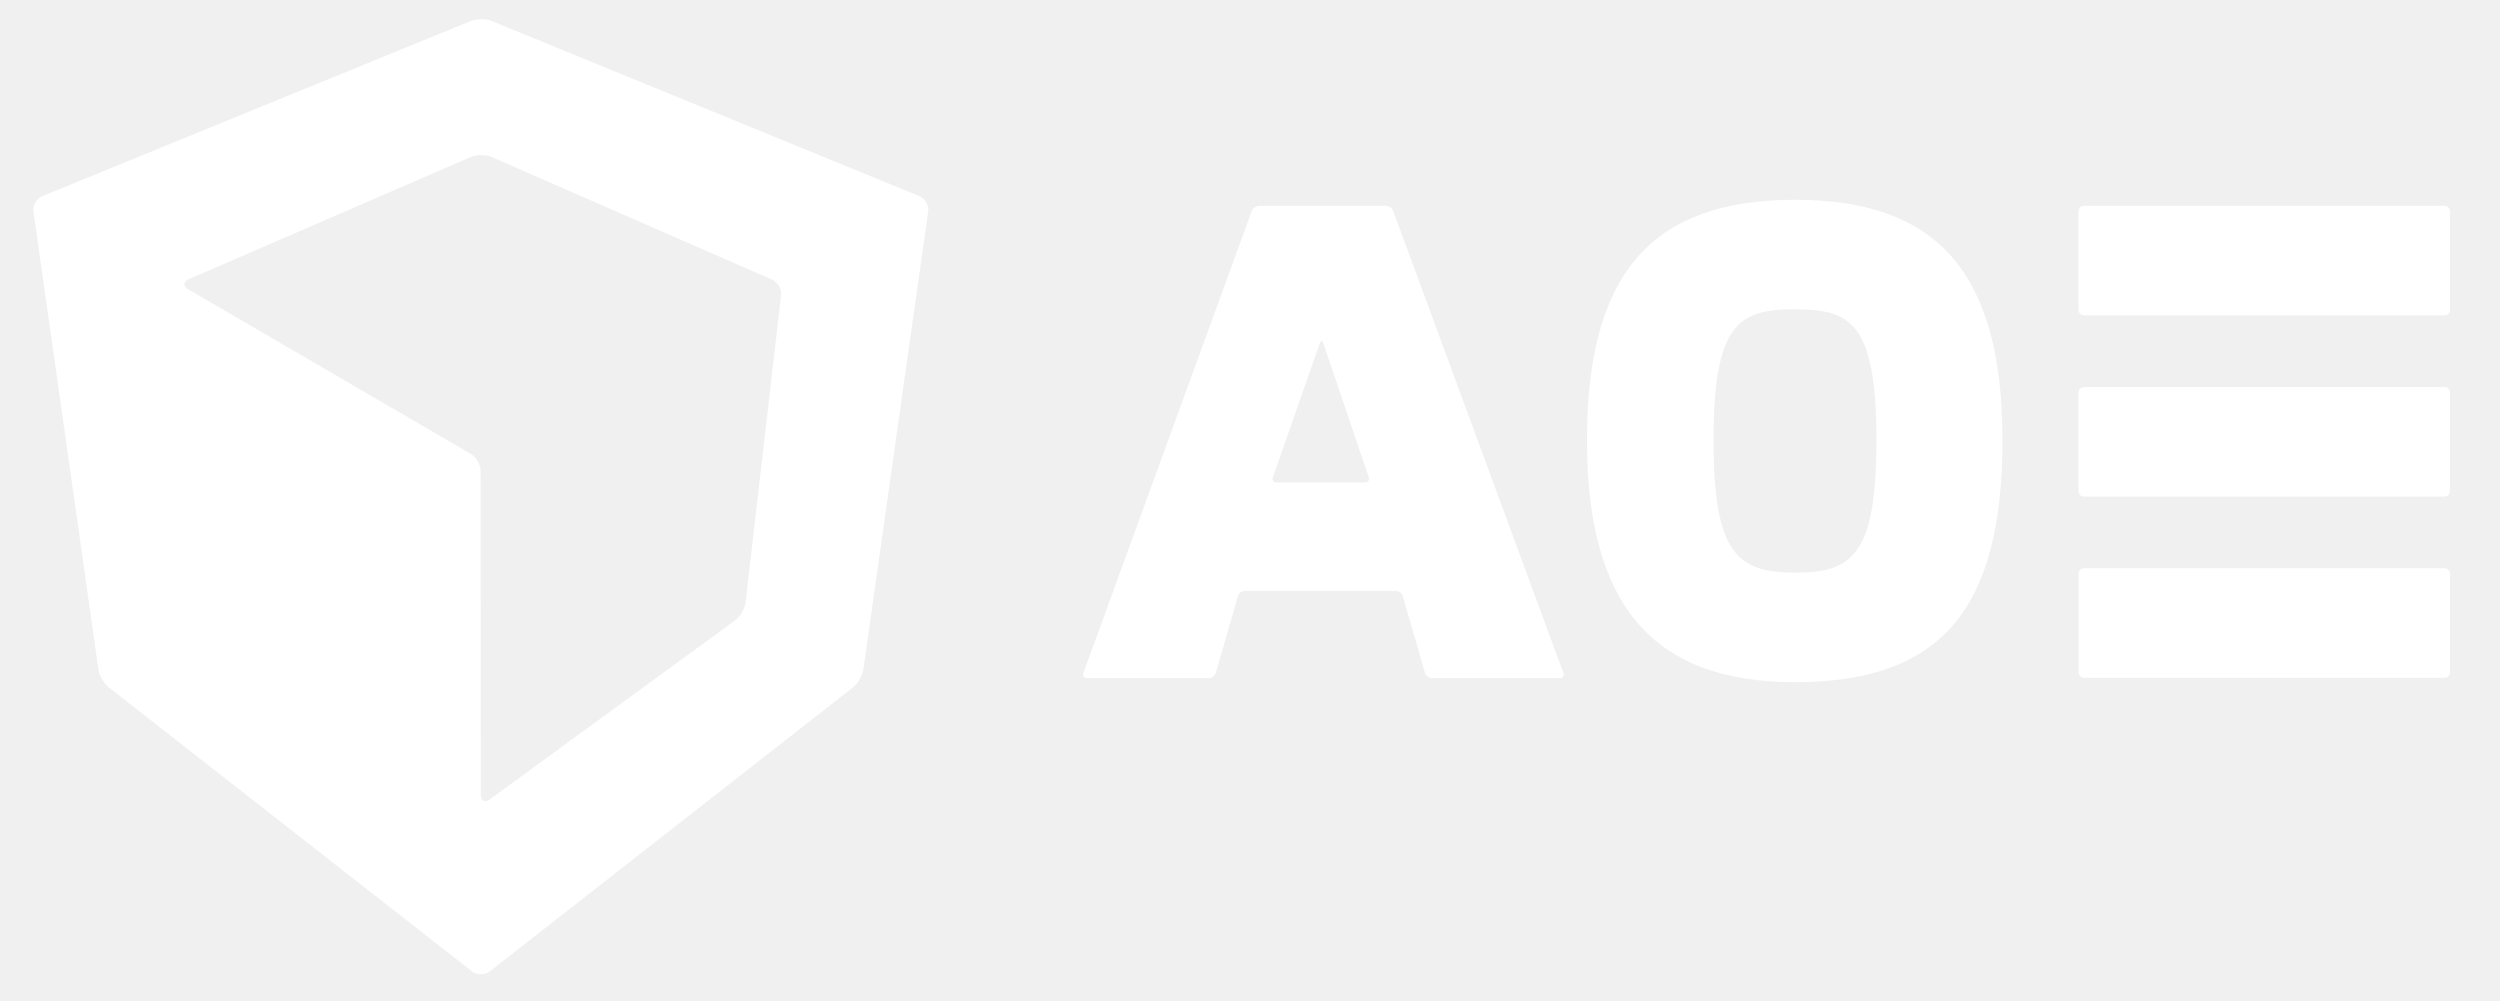
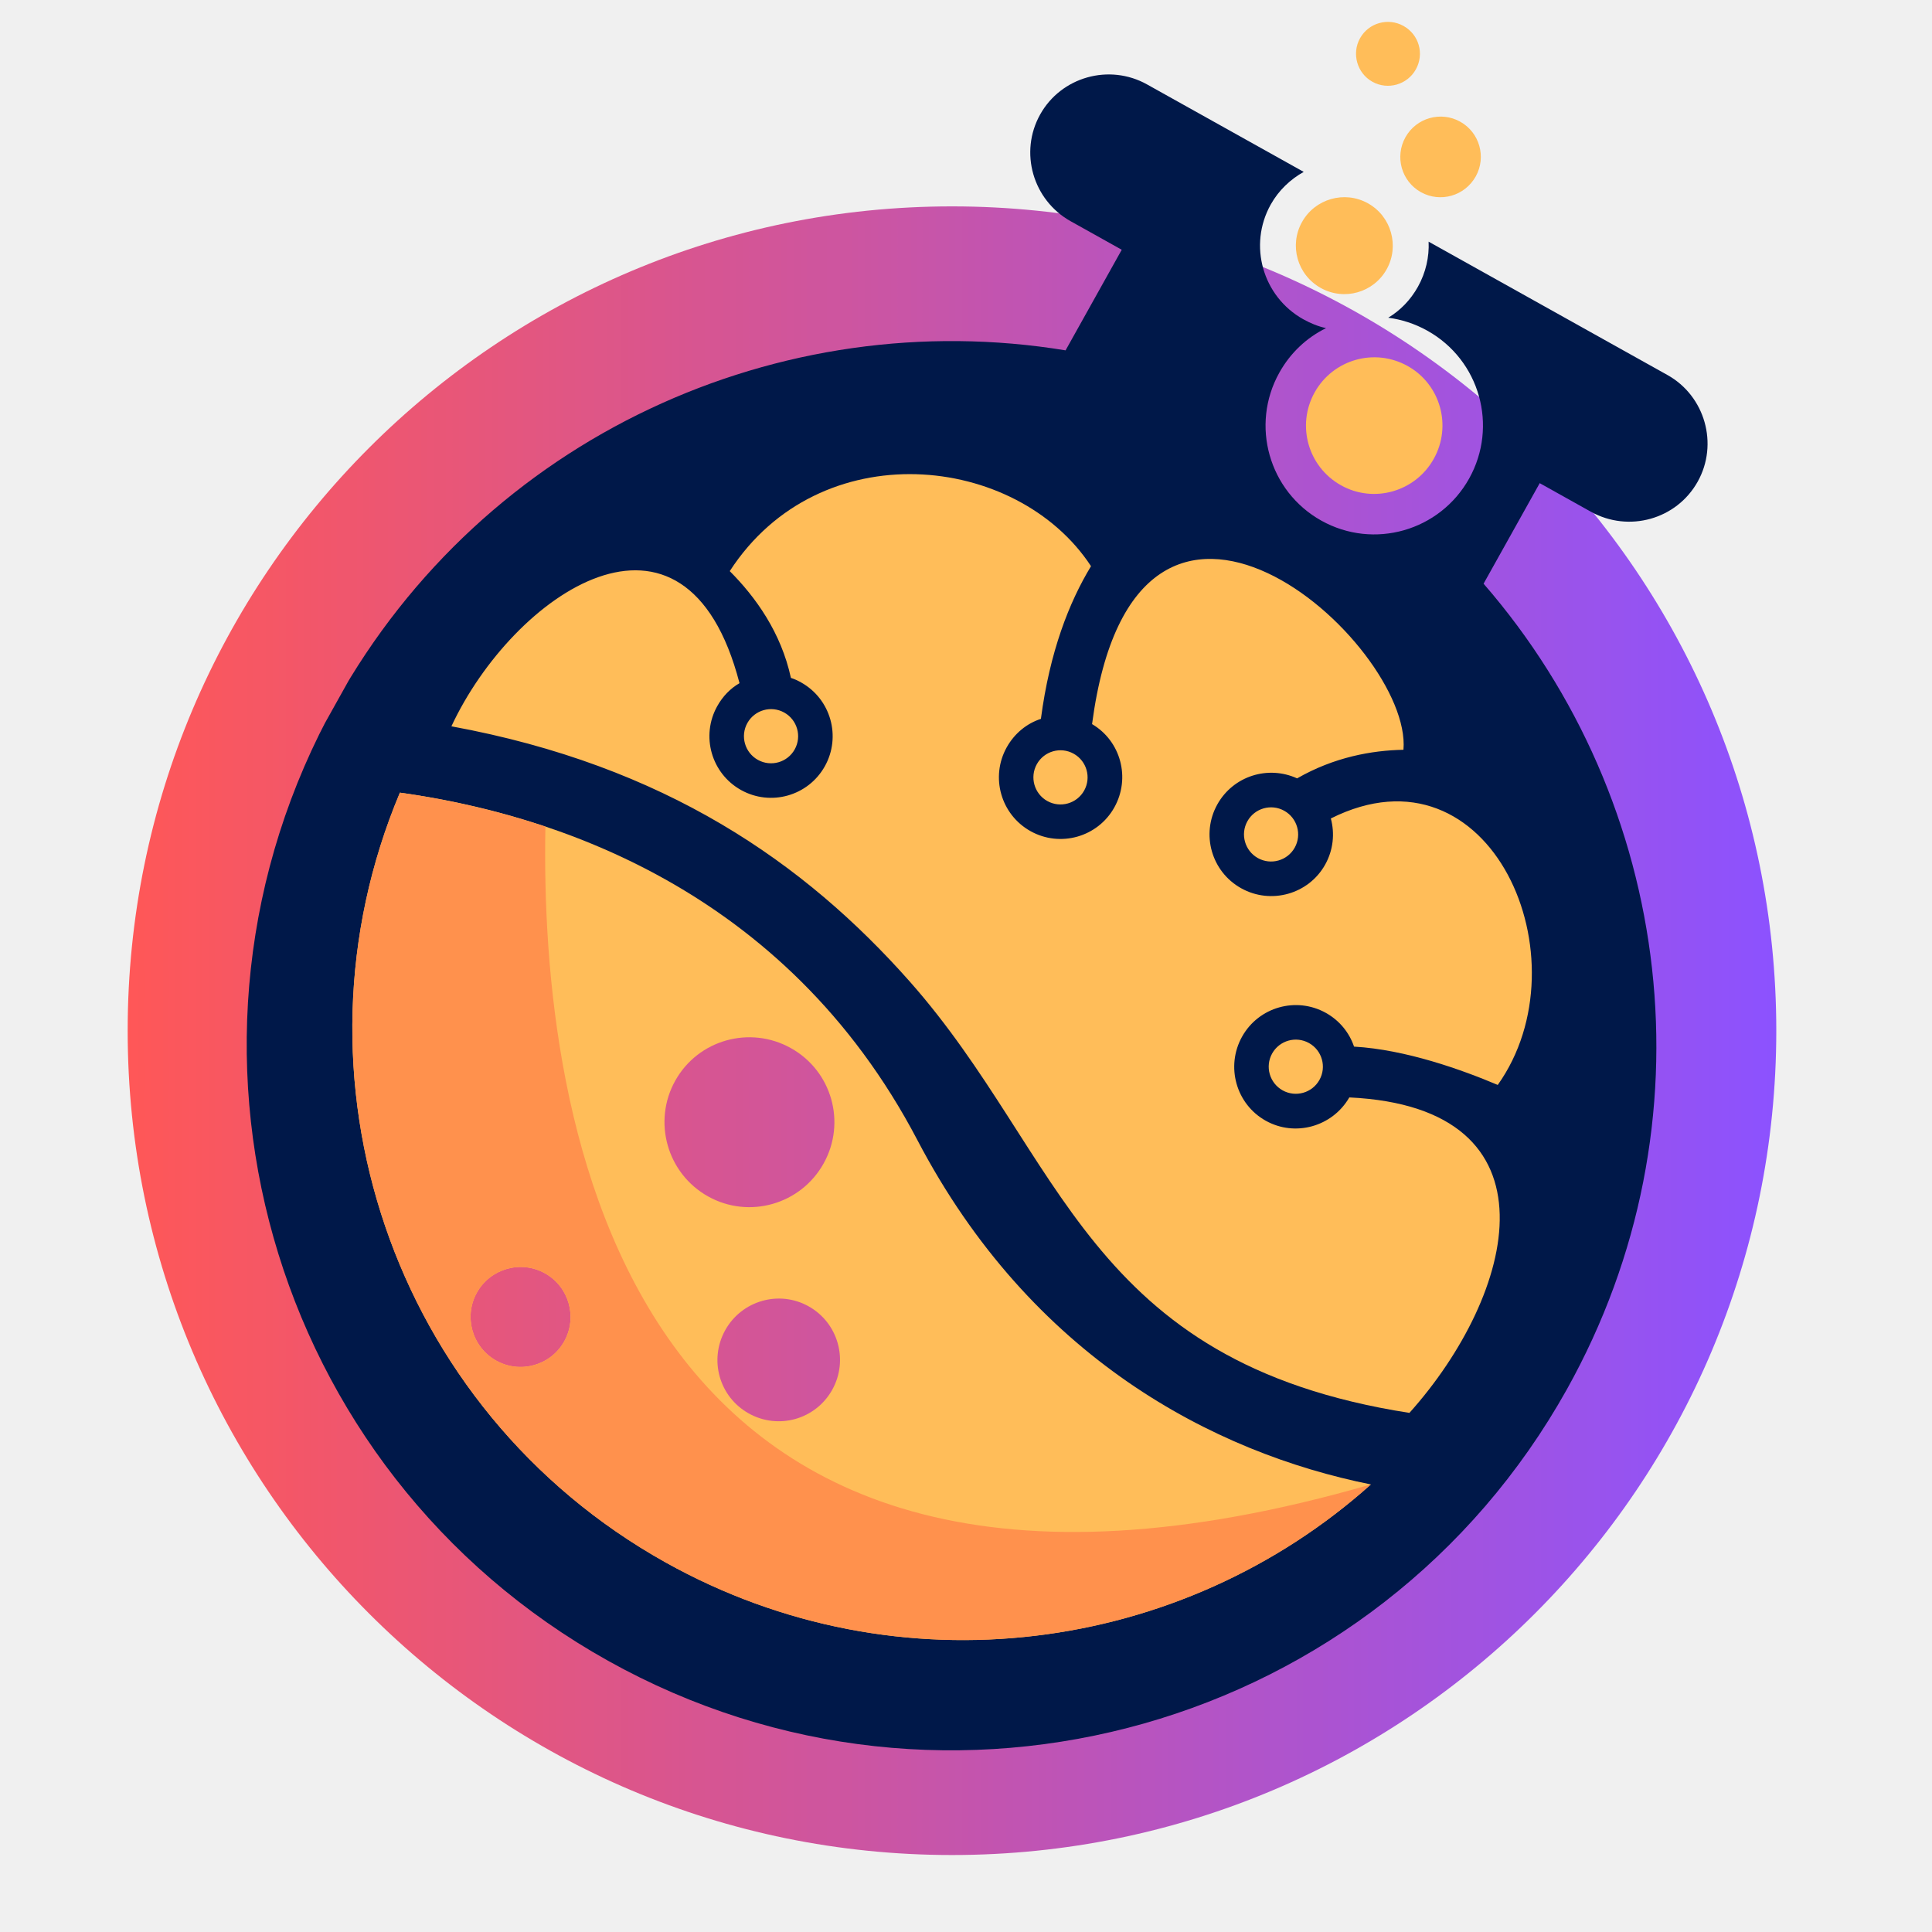
- <svg xmlns="http://www.w3.org/2000/svg" width="100%" height="100%" viewBox="0 0 150 60" version="1.1" xml:space="preserve" style="fill-rule:evenodd;clip-rule:evenodd;stroke-linejoin:round;stroke-miterlimit:1.414;">
-   <rect id="ArtBoard1" x="0" y="0" width="150" height="60" style="fill:none;" />
-   <g>
-     <path d="M82.126,28.638c0.058,0.171 -0.042,0.309 -0.22,0.309l-5.318,0c-0.179,0 -0.276,-0.138 -0.217,-0.306l2.817,-8.047c0.059,-0.168 0.155,-0.168 0.212,0l2.726,8.044Zm-6.583,-16.289c-0.179,0 -0.375,0.139 -0.436,0.305l-10.103,27.727c-0.061,0.168 0.035,0.307 0.214,0.307l7.316,0c0.179,0 0.366,-0.141 0.415,-0.312l1.329,-4.609c0.05,-0.173 0.236,-0.311 0.415,-0.311l9.059,0c0.179,0 0.366,0.138 0.415,0.311l1.33,4.609c0.05,0.171 0.236,0.312 0.415,0.312l7.681,0c0.179,0 0.274,-0.139 0.213,-0.304l-10.216,-27.73c-0.062,-0.166 -0.259,-0.305 -0.437,-0.305l-7.61,0Z" style="fill:#fff;fill-rule:nonzero;" />
-     <path d="M107.736,34.36c-3.471,0 -4.925,-1.103 -4.925,-7.937c0,-7.088 1.565,-7.865 4.888,-7.865c3.322,0 4.887,0.777 4.887,7.865c0,6.834 -1.429,7.937 -4.85,7.937Zm-0.037,-22.373c-8.632,0 -12.481,4.453 -12.481,14.436c0,9.897 3.965,14.508 12.481,14.508c8.725,0 12.448,-4.338 12.448,-14.508c0,-9.983 -3.84,-14.436 -12.448,-14.436Z" style="fill:#fff;fill-rule:nonzero;" />
-     <path d="M124.72,40.35c0,0.175 0.142,0.318 0.317,0.318l21.646,0c0.174,0 0.317,-0.143 0.317,-0.318l0,-5.934c0,-0.175 -0.143,-0.319 -0.317,-0.319l-21.646,0c-0.175,0 -0.317,0.144 -0.317,0.319l0,5.934Z" style="fill:#fff;fill-rule:nonzero;" />
-     <path d="M125.032,12.349c-0.175,0 -0.318,0.144 -0.318,0.319l0,5.934c0,0.175 0.143,0.317 0.318,0.317l21.645,0c0.175,0 0.318,-0.142 0.318,-0.317l0,-5.934c0,-0.175 -0.143,-0.319 -0.318,-0.319l-21.645,0Z" style="fill:#fff;fill-rule:nonzero;" />
-     <path d="M124.714,29.476c0,0.175 0.143,0.319 0.318,0.319l21.645,0c0.175,0 0.318,-0.144 0.318,-0.319l0,-5.934c0,-0.175 -0.143,-0.319 -0.318,-0.319l-21.645,0c-0.175,0 -0.318,0.144 -0.318,0.319l0,5.934Z" style="fill:#fff;fill-rule:nonzero;" />
-     <path d="M29.494,9.418c-0.34,-0.148 -0.896,-0.148 -1.237,-0.002l-16.929,7.333c-0.341,0.146 -0.357,0.421 -0.036,0.609l16.962,9.88c0.321,0.188 0.583,0.643 0.584,1.016l0.01,19.427c0,0.372 0.246,0.496 0.545,0.277l14.717,-10.737c0.3,-0.217 0.58,-0.699 0.623,-1.067l2.132,-18.436c0.043,-0.367 -0.201,-0.791 -0.541,-0.94l-16.83,-7.36Zm25.668,2.35c0.343,0.141 0.581,0.557 0.529,0.922l-3.888,27.472c-0.052,0.368 -0.334,0.855 -0.626,1.084l-21.793,17.038c-0.292,0.229 -0.77,0.229 -1.063,0l-21.79,-17.038c-0.293,-0.229 -0.575,-0.716 -0.627,-1.084l-3.897,-27.472c-0.052,-0.365 0.187,-0.781 0.53,-0.922l25.714,-10.509c0.343,-0.141 0.905,-0.141 1.248,0l25.663,10.509Z" style="fill:#fff;" />
+ <svg xmlns="http://www.w3.org/2000/svg" width="500" zoomAndPan="disable" viewBox="0 0 375 375" height="500" preserveAspectRatio="xMidYMid meet" version="1.0">
+   <defs>
+     <clipPath id="TLLogo">
+       <path d="M 24.781 40.059 L 344.777 40.059 L 344.777 360.059 L 24.781 360.059 Z M 24.781 40.059 " clip-rule="nonzero" />
+     </clipPath>
+     <clipPath id="cf221dd134">
+       <path d="M 184.781 40.059 C 96.414 40.059 24.781 111.695 24.781 200.059 C 24.781 288.422 96.414 360.059 184.781 360.059 C 273.145 360.059 344.777 288.422 344.777 200.059 C 344.777 111.695 273.145 40.059 184.781 40.059 " clip-rule="nonzero" />
+     </clipPath>
+     <linearGradient x1="0" gradientTransform="matrix(3.333298, 0, 0, 3.333298, 24.78183, 40.06043)" y1="0" x2="96" gradientUnits="userSpaceOnUse" y2="0" id="66a8ba82d0">
+       <stop stop-opacity="1" stop-color="rgb(99.998%, 34.099%, 34.099%)" offset="0" />
+       <stop stop-opacity="1" stop-color="rgb(99.823%, 34.091%, 34.357%)" offset="0.004" />
+       <stop stop-opacity="1" stop-color="rgb(99.648%, 34.085%, 34.615%)" offset="0.008" />
+       <stop stop-opacity="1" stop-color="rgb(99.471%, 34.077%, 34.871%)" offset="0.012" />
+       <stop stop-opacity="1" stop-color="rgb(99.295%, 34.07%, 35.129%)" offset="0.016" />
+       <stop stop-opacity="1" stop-color="rgb(99.118%, 34.062%, 35.387%)" offset="0.02" />
+       <stop stop-opacity="1" stop-color="rgb(98.943%, 34.055%, 35.645%)" offset="0.023" />
+       <stop stop-opacity="1" stop-color="rgb(98.766%, 34.047%, 35.901%)" offset="0.027" />
+       <stop stop-opacity="1" stop-color="rgb(98.59%, 34.039%, 36.159%)" offset="0.031" />
+       <stop stop-opacity="1" stop-color="rgb(98.413%, 34.032%, 36.415%)" offset="0.035" />
+       <stop stop-opacity="1" stop-color="rgb(98.238%, 34.026%, 36.673%)" offset="0.039" />
+       <stop stop-opacity="1" stop-color="rgb(98.061%, 34.018%, 36.931%)" offset="0.043" />
+       <stop stop-opacity="1" stop-color="rgb(97.885%, 34.01%, 37.189%)" offset="0.047" />
+       <stop stop-opacity="1" stop-color="rgb(97.708%, 34.003%, 37.445%)" offset="0.051" />
+       <stop stop-opacity="1" stop-color="rgb(97.533%, 33.995%, 37.703%)" offset="0.055" />
+       <stop stop-opacity="1" stop-color="rgb(97.356%, 33.987%, 37.961%)" offset="0.059" />
+       <stop stop-opacity="1" stop-color="rgb(97.18%, 33.98%, 38.219%)" offset="0.062" />
+       <stop stop-opacity="1" stop-color="rgb(97.003%, 33.972%, 38.475%)" offset="0.066" />
+       <stop stop-opacity="1" stop-color="rgb(96.828%, 33.966%, 38.733%)" offset="0.07" />
+       <stop stop-opacity="1" stop-color="rgb(96.651%, 33.958%, 38.989%)" offset="0.074" />
+       <stop stop-opacity="1" stop-color="rgb(96.475%, 33.951%, 39.247%)" offset="0.078" />
+       <stop stop-opacity="1" stop-color="rgb(96.298%, 33.943%, 39.505%)" offset="0.082" />
+       <stop stop-opacity="1" stop-color="rgb(96.123%, 33.936%, 39.763%)" offset="0.086" />
+       <stop stop-opacity="1" stop-color="rgb(95.947%, 33.928%, 40.019%)" offset="0.09" />
+       <stop stop-opacity="1" stop-color="rgb(95.772%, 33.922%, 40.277%)" offset="0.094" />
+       <stop stop-opacity="1" stop-color="rgb(95.595%, 33.914%, 40.535%)" offset="0.098" />
+       <stop stop-opacity="1" stop-color="rgb(95.419%, 33.907%, 40.793%)" offset="0.102" />
+       <stop stop-opacity="1" stop-color="rgb(95.242%, 33.899%, 41.049%)" offset="0.105" />
+       <stop stop-opacity="1" stop-color="rgb(95.067%, 33.891%, 41.307%)" offset="0.109" />
+       <stop stop-opacity="1" stop-color="rgb(94.89%, 33.884%, 41.563%)" offset="0.113" />
+       <stop stop-opacity="1" stop-color="rgb(94.714%, 33.876%, 41.821%)" offset="0.117" />
+       <stop stop-opacity="1" stop-color="rgb(94.537%, 33.868%, 42.079%)" offset="0.121" />
+       <stop stop-opacity="1" stop-color="rgb(94.362%, 33.862%, 42.337%)" offset="0.125" />
+       <stop stop-opacity="1" stop-color="rgb(94.185%, 33.855%, 42.593%)" offset="0.129" />
+       <stop stop-opacity="1" stop-color="rgb(94.009%, 33.847%, 42.851%)" offset="0.133" />
+       <stop stop-opacity="1" stop-color="rgb(93.832%, 33.839%, 43.109%)" offset="0.137" />
+       <stop stop-opacity="1" stop-color="rgb(93.657%, 33.832%, 43.367%)" offset="0.141" />
+       <stop stop-opacity="1" stop-color="rgb(93.48%, 33.824%, 43.623%)" offset="0.145" />
+       <stop stop-opacity="1" stop-color="rgb(93.304%, 33.817%, 43.881%)" offset="0.148" />
+       <stop stop-opacity="1" stop-color="rgb(93.127%, 33.809%, 44.138%)" offset="0.152" />
+       <stop stop-opacity="1" stop-color="rgb(92.952%, 33.803%, 44.395%)" offset="0.156" />
+       <stop stop-opacity="1" stop-color="rgb(92.775%, 33.795%, 44.653%)" offset="0.16" />
+       <stop stop-opacity="1" stop-color="rgb(92.599%, 33.788%, 44.911%)" offset="0.164" />
+       <stop stop-opacity="1" stop-color="rgb(92.422%, 33.78%, 45.168%)" offset="0.168" />
+       <stop stop-opacity="1" stop-color="rgb(92.247%, 33.772%, 45.425%)" offset="0.172" />
+       <stop stop-opacity="1" stop-color="rgb(92.072%, 33.765%, 45.683%)" offset="0.176" />
+       <stop stop-opacity="1" stop-color="rgb(91.896%, 33.759%, 45.941%)" offset="0.18" />
+       <stop stop-opacity="1" stop-color="rgb(91.719%, 33.751%, 46.198%)" offset="0.184" />
+       <stop stop-opacity="1" stop-color="rgb(91.544%, 33.743%, 46.455%)" offset="0.188" />
+       <stop stop-opacity="1" stop-color="rgb(91.367%, 33.736%, 46.712%)" offset="0.191" />
+       <stop stop-opacity="1" stop-color="rgb(91.191%, 33.728%, 46.97%)" offset="0.195" />
+       <stop stop-opacity="1" stop-color="rgb(91.014%, 33.72%, 47.227%)" offset="0.199" />
+       <stop stop-opacity="1" stop-color="rgb(90.839%, 33.713%, 47.485%)" offset="0.203" />
+       <stop stop-opacity="1" stop-color="rgb(90.662%, 33.705%, 47.742%)" offset="0.207" />
+       <stop stop-opacity="1" stop-color="rgb(90.486%, 33.699%, 48%)" offset="0.211" />
+       <stop stop-opacity="1" stop-color="rgb(90.309%, 33.691%, 48.257%)" offset="0.215" />
+       <stop stop-opacity="1" stop-color="rgb(90.134%, 33.684%, 48.515%)" offset="0.219" />
+       <stop stop-opacity="1" stop-color="rgb(89.957%, 33.676%, 48.772%)" offset="0.223" />
+       <stop stop-opacity="1" stop-color="rgb(89.781%, 33.669%, 49.03%)" offset="0.227" />
+       <stop stop-opacity="1" stop-color="rgb(89.604%, 33.661%, 49.287%)" offset="0.23" />
+       <stop stop-opacity="1" stop-color="rgb(89.429%, 33.653%, 49.545%)" offset="0.234" />
+       <stop stop-opacity="1" stop-color="rgb(89.252%, 33.646%, 49.802%)" offset="0.238" />
+       <stop stop-opacity="1" stop-color="rgb(89.076%, 33.64%, 50.06%)" offset="0.242" />
+       <stop stop-opacity="1" stop-color="rgb(88.899%, 33.632%, 50.316%)" offset="0.246" />
+       <stop stop-opacity="1" stop-color="rgb(88.724%, 33.624%, 50.574%)" offset="0.25" />
+       <stop stop-opacity="1" stop-color="rgb(88.547%, 33.617%, 50.832%)" offset="0.254" />
+       <stop stop-opacity="1" stop-color="rgb(88.371%, 33.609%, 51.089%)" offset="0.258" />
+       <stop stop-opacity="1" stop-color="rgb(88.194%, 33.601%, 51.346%)" offset="0.262" />
+       <stop stop-opacity="1" stop-color="rgb(88.019%, 33.595%, 51.604%)" offset="0.266" />
+       <stop stop-opacity="1" stop-color="rgb(87.843%, 33.588%, 51.862%)" offset="0.27" />
+       <stop stop-opacity="1" stop-color="rgb(87.668%, 33.58%, 52.119%)" offset="0.273" />
+       <stop stop-opacity="1" stop-color="rgb(87.491%, 33.572%, 52.376%)" offset="0.277" />
+       <stop stop-opacity="1" stop-color="rgb(87.315%, 33.565%, 52.634%)" offset="0.281" />
+       <stop stop-opacity="1" stop-color="rgb(87.138%, 33.557%, 52.89%)" offset="0.285" />
+       <stop stop-opacity="1" stop-color="rgb(86.963%, 33.55%, 53.148%)" offset="0.289" />
+       <stop stop-opacity="1" stop-color="rgb(86.786%, 33.542%, 53.406%)" offset="0.293" />
+       <stop stop-opacity="1" stop-color="rgb(86.61%, 33.536%, 53.664%)" offset="0.297" />
+       <stop stop-opacity="1" stop-color="rgb(86.433%, 33.528%, 53.92%)" offset="0.301" />
+       <stop stop-opacity="1" stop-color="rgb(86.258%, 33.521%, 54.178%)" offset="0.305" />
+       <stop stop-opacity="1" stop-color="rgb(86.081%, 33.513%, 54.436%)" offset="0.309" />
+       <stop stop-opacity="1" stop-color="rgb(85.905%, 33.505%, 54.694%)" offset="0.312" />
+       <stop stop-opacity="1" stop-color="rgb(85.728%, 33.498%, 54.95%)" offset="0.316" />
+       <stop stop-opacity="1" stop-color="rgb(85.553%, 33.49%, 55.208%)" offset="0.32" />
+       <stop stop-opacity="1" stop-color="rgb(85.376%, 33.482%, 55.464%)" offset="0.324" />
+       <stop stop-opacity="1" stop-color="rgb(85.201%, 33.476%, 55.722%)" offset="0.328" />
+       <stop stop-opacity="1" stop-color="rgb(85.023%, 33.469%, 55.98%)" offset="0.332" />
+       <stop stop-opacity="1" stop-color="rgb(84.848%, 33.461%, 56.238%)" offset="0.336" />
+       <stop stop-opacity="1" stop-color="rgb(84.671%, 33.453%, 56.494%)" offset="0.34" />
+       <stop stop-opacity="1" stop-color="rgb(84.496%, 33.446%, 56.752%)" offset="0.344" />
+       <stop stop-opacity="1" stop-color="rgb(84.319%, 33.438%, 57.01%)" offset="0.348" />
+       <stop stop-opacity="1" stop-color="rgb(84.143%, 33.432%, 57.268%)" offset="0.352" />
+       <stop stop-opacity="1" stop-color="rgb(83.968%, 33.424%, 57.524%)" offset="0.355" />
+       <stop stop-opacity="1" stop-color="rgb(83.792%, 33.417%, 57.782%)" offset="0.359" />
+       <stop stop-opacity="1" stop-color="rgb(83.615%, 33.409%, 58.038%)" offset="0.363" />
+       <stop stop-opacity="1" stop-color="rgb(83.44%, 33.401%, 58.296%)" offset="0.367" />
+       <stop stop-opacity="1" stop-color="rgb(83.263%, 33.394%, 58.554%)" offset="0.371" />
+       <stop stop-opacity="1" stop-color="rgb(83.087%, 33.386%, 58.812%)" offset="0.375" />
+       <stop stop-opacity="1" stop-color="rgb(82.91%, 33.379%, 59.068%)" offset="0.379" />
+       <stop stop-opacity="1" stop-color="rgb(82.735%, 33.372%, 59.326%)" offset="0.383" />
+       <stop stop-opacity="1" stop-color="rgb(82.558%, 33.365%, 59.584%)" offset="0.387" />
+       <stop stop-opacity="1" stop-color="rgb(82.382%, 33.357%, 59.842%)" offset="0.391" />
+       <stop stop-opacity="1" stop-color="rgb(82.205%, 33.35%, 60.098%)" offset="0.395" />
+       <stop stop-opacity="1" stop-color="rgb(82.03%, 33.342%, 60.356%)" offset="0.398" />
+       <stop stop-opacity="1" stop-color="rgb(81.853%, 33.334%, 60.612%)" offset="0.402" />
+       <stop stop-opacity="1" stop-color="rgb(81.677%, 33.327%, 60.87%)" offset="0.406" />
+       <stop stop-opacity="1" stop-color="rgb(81.5%, 33.319%, 61.128%)" offset="0.41" />
+       <stop stop-opacity="1" stop-color="rgb(81.325%, 33.313%, 61.386%)" offset="0.414" />
+       <stop stop-opacity="1" stop-color="rgb(81.148%, 33.305%, 61.642%)" offset="0.418" />
+       <stop stop-opacity="1" stop-color="rgb(80.972%, 33.298%, 61.9%)" offset="0.422" />
+       <stop stop-opacity="1" stop-color="rgb(80.795%, 33.29%, 62.158%)" offset="0.426" />
+       <stop stop-opacity="1" stop-color="rgb(80.62%, 33.282%, 62.416%)" offset="0.43" />
+       <stop stop-opacity="1" stop-color="rgb(80.443%, 33.275%, 62.672%)" offset="0.434" />
+       <stop stop-opacity="1" stop-color="rgb(80.267%, 33.269%, 62.93%)" offset="0.438" />
+       <stop stop-opacity="1" stop-color="rgb(80.092%, 33.261%, 63.188%)" offset="0.441" />
+       <stop stop-opacity="1" stop-color="rgb(79.916%, 33.253%, 63.446%)" offset="0.445" />
+       <stop stop-opacity="1" stop-color="rgb(79.739%, 33.246%, 63.702%)" offset="0.449" />
+       <stop stop-opacity="1" stop-color="rgb(79.564%, 33.238%, 63.96%)" offset="0.453" />
+       <stop stop-opacity="1" stop-color="rgb(79.387%, 33.231%, 64.217%)" offset="0.457" />
+       <stop stop-opacity="1" stop-color="rgb(79.211%, 33.223%, 64.474%)" offset="0.461" />
+       <stop stop-opacity="1" stop-color="rgb(79.034%, 33.215%, 64.732%)" offset="0.465" />
+       <stop stop-opacity="1" stop-color="rgb(78.859%, 33.209%, 64.99%)" offset="0.469" />
+       <stop stop-opacity="1" stop-color="rgb(78.682%, 33.202%, 65.247%)" offset="0.473" />
+       <stop stop-opacity="1" stop-color="rgb(78.506%, 33.194%, 65.504%)" offset="0.477" />
+       <stop stop-opacity="1" stop-color="rgb(78.329%, 33.186%, 65.762%)" offset="0.48" />
+       <stop stop-opacity="1" stop-color="rgb(78.154%, 33.179%, 66.02%)" offset="0.484" />
+       <stop stop-opacity="1" stop-color="rgb(77.977%, 33.171%, 66.277%)" offset="0.488" />
+       <stop stop-opacity="1" stop-color="rgb(77.802%, 33.163%, 66.534%)" offset="0.492" />
+       <stop stop-opacity="1" stop-color="rgb(77.625%, 33.156%, 66.791%)" offset="0.496" />
+       <stop stop-opacity="1" stop-color="rgb(77.449%, 33.15%, 67.049%)" offset="0.5" />
+       <stop stop-opacity="1" stop-color="rgb(77.272%, 33.142%, 67.307%)" offset="0.504" />
+       <stop stop-opacity="1" stop-color="rgb(77.097%, 33.134%, 67.564%)" offset="0.508" />
+       <stop stop-opacity="1" stop-color="rgb(76.92%, 33.127%, 67.821%)" offset="0.512" />
+       <stop stop-opacity="1" stop-color="rgb(76.744%, 33.119%, 68.079%)" offset="0.516" />
+       <stop stop-opacity="1" stop-color="rgb(76.567%, 33.112%, 68.336%)" offset="0.52" />
+       <stop stop-opacity="1" stop-color="rgb(76.392%, 33.105%, 68.594%)" offset="0.523" />
+       <stop stop-opacity="1" stop-color="rgb(76.215%, 33.098%, 68.851%)" offset="0.527" />
+       <stop stop-opacity="1" stop-color="rgb(76.039%, 33.09%, 69.109%)" offset="0.531" />
+       <stop stop-opacity="1" stop-color="rgb(75.864%, 33.083%, 69.365%)" offset="0.535" />
+       <stop stop-opacity="1" stop-color="rgb(75.688%, 33.075%, 69.623%)" offset="0.539" />
+       <stop stop-opacity="1" stop-color="rgb(75.511%, 33.067%, 69.881%)" offset="0.543" />
+       <stop stop-opacity="1" stop-color="rgb(75.336%, 33.06%, 70.139%)" offset="0.547" />
+       <stop stop-opacity="1" stop-color="rgb(75.159%, 33.052%, 70.395%)" offset="0.551" />
+       <stop stop-opacity="1" stop-color="rgb(74.983%, 33.046%, 70.653%)" offset="0.555" />
+       <stop stop-opacity="1" stop-color="rgb(74.806%, 33.038%, 70.911%)" offset="0.559" />
+       <stop stop-opacity="1" stop-color="rgb(74.631%, 33.031%, 71.169%)" offset="0.562" />
+       <stop stop-opacity="1" stop-color="rgb(74.454%, 33.023%, 71.425%)" offset="0.566" />
+       <stop stop-opacity="1" stop-color="rgb(74.278%, 33.015%, 71.683%)" offset="0.57" />
+       <stop stop-opacity="1" stop-color="rgb(74.101%, 33.008%, 71.939%)" offset="0.574" />
+       <stop stop-opacity="1" stop-color="rgb(73.926%, 33%, 72.197%)" offset="0.578" />
+       <stop stop-opacity="1" stop-color="rgb(73.749%, 32.993%, 72.455%)" offset="0.582" />
+       <stop stop-opacity="1" stop-color="rgb(73.573%, 32.986%, 72.713%)" offset="0.586" />
+       <stop stop-opacity="1" stop-color="rgb(73.396%, 32.979%, 72.969%)" offset="0.59" />
+       <stop stop-opacity="1" stop-color="rgb(73.221%, 32.971%, 73.227%)" offset="0.594" />
+       <stop stop-opacity="1" stop-color="rgb(73.044%, 32.964%, 73.485%)" offset="0.598" />
+       <stop stop-opacity="1" stop-color="rgb(72.868%, 32.956%, 73.743%)" offset="0.602" />
+       <stop stop-opacity="1" stop-color="rgb(72.691%, 32.948%, 73.999%)" offset="0.605" />
+       <stop stop-opacity="1" stop-color="rgb(72.516%, 32.941%, 74.257%)" offset="0.609" />
+       <stop stop-opacity="1" stop-color="rgb(72.339%, 32.933%, 74.515%)" offset="0.613" />
+       <stop stop-opacity="1" stop-color="rgb(72.163%, 32.927%, 74.773%)" offset="0.617" />
+       <stop stop-opacity="1" stop-color="rgb(71.988%, 32.919%, 75.029%)" offset="0.621" />
+       <stop stop-opacity="1" stop-color="rgb(71.812%, 32.912%, 75.287%)" offset="0.625" />
+       <stop stop-opacity="1" stop-color="rgb(71.635%, 32.904%, 75.543%)" offset="0.629" />
+       <stop stop-opacity="1" stop-color="rgb(71.46%, 32.896%, 75.801%)" offset="0.633" />
+       <stop stop-opacity="1" stop-color="rgb(71.283%, 32.889%, 76.059%)" offset="0.637" />
+       <stop stop-opacity="1" stop-color="rgb(71.107%, 32.883%, 76.317%)" offset="0.641" />
+       <stop stop-opacity="1" stop-color="rgb(70.93%, 32.875%, 76.573%)" offset="0.645" />
+       <stop stop-opacity="1" stop-color="rgb(70.755%, 32.867%, 76.831%)" offset="0.648" />
+       <stop stop-opacity="1" stop-color="rgb(70.578%, 32.86%, 77.089%)" offset="0.652" />
+       <stop stop-opacity="1" stop-color="rgb(70.403%, 32.852%, 77.347%)" offset="0.656" />
+       <stop stop-opacity="1" stop-color="rgb(70.226%, 32.845%, 77.603%)" offset="0.66" />
+       <stop stop-opacity="1" stop-color="rgb(70.05%, 32.837%, 77.861%)" offset="0.664" />
+       <stop stop-opacity="1" stop-color="rgb(69.873%, 32.829%, 78.117%)" offset="0.668" />
+       <stop stop-opacity="1" stop-color="rgb(69.698%, 32.823%, 78.375%)" offset="0.672" />
+       <stop stop-opacity="1" stop-color="rgb(69.521%, 32.816%, 78.633%)" offset="0.676" />
+       <stop stop-opacity="1" stop-color="rgb(69.345%, 32.808%, 78.891%)" offset="0.68" />
+       <stop stop-opacity="1" stop-color="rgb(69.168%, 32.8%, 79.147%)" offset="0.684" />
+       <stop stop-opacity="1" stop-color="rgb(68.993%, 32.793%, 79.405%)" offset="0.688" />
+       <stop stop-opacity="1" stop-color="rgb(68.816%, 32.785%, 79.663%)" offset="0.691" />
+       <stop stop-opacity="1" stop-color="rgb(68.64%, 32.777%, 79.921%)" offset="0.695" />
+       <stop stop-opacity="1" stop-color="rgb(68.463%, 32.77%, 80.177%)" offset="0.699" />
+       <stop stop-opacity="1" stop-color="rgb(68.288%, 32.764%, 80.435%)" offset="0.703" />
+       <stop stop-opacity="1" stop-color="rgb(68.112%, 32.756%, 80.692%)" offset="0.707" />
+       <stop stop-opacity="1" stop-color="rgb(67.937%, 32.748%, 80.949%)" offset="0.711" />
+       <stop stop-opacity="1" stop-color="rgb(67.76%, 32.741%, 81.207%)" offset="0.715" />
+       <stop stop-opacity="1" stop-color="rgb(67.584%, 32.733%, 81.465%)" offset="0.719" />
+       <stop stop-opacity="1" stop-color="rgb(67.407%, 32.726%, 81.721%)" offset="0.723" />
+       <stop stop-opacity="1" stop-color="rgb(67.232%, 32.719%, 81.979%)" offset="0.727" />
+       <stop stop-opacity="1" stop-color="rgb(67.055%, 32.712%, 82.237%)" offset="0.73" />
+       <stop stop-opacity="1" stop-color="rgb(66.879%, 32.704%, 82.495%)" offset="0.734" />
+       <stop stop-opacity="1" stop-color="rgb(66.702%, 32.697%, 82.751%)" offset="0.738" />
+       <stop stop-opacity="1" stop-color="rgb(66.527%, 32.689%, 83.009%)" offset="0.742" />
+       <stop stop-opacity="1" stop-color="rgb(66.35%, 32.681%, 83.266%)" offset="0.746" />
+       <stop stop-opacity="1" stop-color="rgb(66.174%, 32.674%, 83.524%)" offset="0.75" />
+       <stop stop-opacity="1" stop-color="rgb(65.997%, 32.666%, 83.781%)" offset="0.754" />
+       <stop stop-opacity="1" stop-color="rgb(65.822%, 32.66%, 84.039%)" offset="0.758" />
+       <stop stop-opacity="1" stop-color="rgb(65.645%, 32.652%, 84.296%)" offset="0.762" />
+       <stop stop-opacity="1" stop-color="rgb(65.469%, 32.645%, 84.554%)" offset="0.766" />
+       <stop stop-opacity="1" stop-color="rgb(65.292%, 32.637%, 84.811%)" offset="0.77" />
+       <stop stop-opacity="1" stop-color="rgb(65.117%, 32.629%, 85.069%)" offset="0.773" />
+       <stop stop-opacity="1" stop-color="rgb(64.94%, 32.622%, 85.326%)" offset="0.777" />
+       <stop stop-opacity="1" stop-color="rgb(64.764%, 32.614%, 85.583%)" offset="0.781" />
+       <stop stop-opacity="1" stop-color="rgb(64.587%, 32.607%, 85.84%)" offset="0.785" />
+       <stop stop-opacity="1" stop-color="rgb(64.412%, 32.6%, 86.098%)" offset="0.789" />
+       <stop stop-opacity="1" stop-color="rgb(64.235%, 32.593%, 86.356%)" offset="0.793" />
+       <stop stop-opacity="1" stop-color="rgb(64.059%, 32.585%, 86.613%)" offset="0.797" />
+       <stop stop-opacity="1" stop-color="rgb(63.884%, 32.578%, 86.87%)" offset="0.801" />
+       <stop stop-opacity="1" stop-color="rgb(63.708%, 32.57%, 87.128%)" offset="0.805" />
+       <stop stop-opacity="1" stop-color="rgb(63.531%, 32.562%, 87.386%)" offset="0.809" />
+       <stop stop-opacity="1" stop-color="rgb(63.356%, 32.556%, 87.643%)" offset="0.812" />
+       <stop stop-opacity="1" stop-color="rgb(63.179%, 32.549%, 87.9%)" offset="0.816" />
+       <stop stop-opacity="1" stop-color="rgb(63.004%, 32.541%, 88.158%)" offset="0.82" />
+       <stop stop-opacity="1" stop-color="rgb(62.827%, 32.533%, 88.416%)" offset="0.824" />
+       <stop stop-opacity="1" stop-color="rgb(62.651%, 32.526%, 88.673%)" offset="0.828" />
+       <stop stop-opacity="1" stop-color="rgb(62.474%, 32.518%, 88.93%)" offset="0.832" />
+       <stop stop-opacity="1" stop-color="rgb(62.299%, 32.51%, 89.188%)" offset="0.836" />
+       <stop stop-opacity="1" stop-color="rgb(62.122%, 32.503%, 89.444%)" offset="0.84" />
+       <stop stop-opacity="1" stop-color="rgb(61.946%, 32.497%, 89.702%)" offset="0.844" />
+       <stop stop-opacity="1" stop-color="rgb(61.769%, 32.489%, 89.96%)" offset="0.848" />
+       <stop stop-opacity="1" stop-color="rgb(61.594%, 32.481%, 90.218%)" offset="0.852" />
+       <stop stop-opacity="1" stop-color="rgb(61.417%, 32.474%, 90.474%)" offset="0.855" />
+       <stop stop-opacity="1" stop-color="rgb(61.241%, 32.466%, 90.732%)" offset="0.859" />
+       <stop stop-opacity="1" stop-color="rgb(61.064%, 32.458%, 90.99%)" offset="0.863" />
+       <stop stop-opacity="1" stop-color="rgb(60.889%, 32.451%, 91.248%)" offset="0.867" />
+       <stop stop-opacity="1" stop-color="rgb(60.712%, 32.443%, 91.504%)" offset="0.871" />
+       <stop stop-opacity="1" stop-color="rgb(60.536%, 32.437%, 91.762%)" offset="0.875" />
+       <stop stop-opacity="1" stop-color="rgb(60.359%, 32.43%, 92.018%)" offset="0.879" />
+       <stop stop-opacity="1" stop-color="rgb(60.184%, 32.422%, 92.276%)" offset="0.883" />
+       <stop stop-opacity="1" stop-color="rgb(60.008%, 32.414%, 92.534%)" offset="0.887" />
+       <stop stop-opacity="1" stop-color="rgb(59.833%, 32.407%, 92.792%)" offset="0.891" />
+       <stop stop-opacity="1" stop-color="rgb(59.656%, 32.399%, 93.048%)" offset="0.895" />
+       <stop stop-opacity="1" stop-color="rgb(59.48%, 32.393%, 93.306%)" offset="0.898" />
+       <stop stop-opacity="1" stop-color="rgb(59.303%, 32.385%, 93.564%)" offset="0.902" />
+       <stop stop-opacity="1" stop-color="rgb(59.128%, 32.378%, 93.822%)" offset="0.906" />
+       <stop stop-opacity="1" stop-color="rgb(58.951%, 32.37%, 94.078%)" offset="0.91" />
+       <stop stop-opacity="1" stop-color="rgb(58.775%, 32.362%, 94.336%)" offset="0.914" />
+       <stop stop-opacity="1" stop-color="rgb(58.598%, 32.355%, 94.592%)" offset="0.918" />
+       <stop stop-opacity="1" stop-color="rgb(58.423%, 32.347%, 94.85%)" offset="0.922" />
+       <stop stop-opacity="1" stop-color="rgb(58.246%, 32.339%, 95.108%)" offset="0.926" />
+       <stop stop-opacity="1" stop-color="rgb(58.07%, 32.333%, 95.366%)" offset="0.93" />
+       <stop stop-opacity="1" stop-color="rgb(57.893%, 32.326%, 95.622%)" offset="0.934" />
+       <stop stop-opacity="1" stop-color="rgb(57.718%, 32.318%, 95.88%)" offset="0.938" />
+       <stop stop-opacity="1" stop-color="rgb(57.541%, 32.31%, 96.138%)" offset="0.941" />
+       <stop stop-opacity="1" stop-color="rgb(57.365%, 32.303%, 96.396%)" offset="0.945" />
+       <stop stop-opacity="1" stop-color="rgb(57.188%, 32.295%, 96.652%)" offset="0.949" />
+       <stop stop-opacity="1" stop-color="rgb(57.013%, 32.288%, 96.91%)" offset="0.953" />
+       <stop stop-opacity="1" stop-color="rgb(56.836%, 32.28%, 97.166%)" offset="0.957" />
+       <stop stop-opacity="1" stop-color="rgb(56.66%, 32.274%, 97.424%)" offset="0.961" />
+       <stop stop-opacity="1" stop-color="rgb(56.483%, 32.266%, 97.682%)" offset="0.965" />
+       <stop stop-opacity="1" stop-color="rgb(56.308%, 32.259%, 97.94%)" offset="0.969" />
+       <stop stop-opacity="1" stop-color="rgb(56.133%, 32.251%, 98.196%)" offset="0.973" />
+       <stop stop-opacity="1" stop-color="rgb(55.957%, 32.243%, 98.454%)" offset="0.977" />
+       <stop stop-opacity="1" stop-color="rgb(55.78%, 32.236%, 98.712%)" offset="0.98" />
+       <stop stop-opacity="1" stop-color="rgb(55.605%, 32.23%, 98.97%)" offset="0.984" />
+       <stop stop-opacity="1" stop-color="rgb(55.428%, 32.222%, 99.226%)" offset="0.988" />
+       <stop stop-opacity="1" stop-color="rgb(55.252%, 32.214%, 99.484%)" offset="0.992" />
+       <stop stop-opacity="1" stop-color="rgb(55.075%, 32.207%, 99.741%)" offset="0.996" />
+       <stop stop-opacity="1" stop-color="rgb(54.9%, 32.199%, 99.998%)" offset="1" />
+     </linearGradient>
+     <clipPath id="69aa24ea8c">
+       <path d="M 47 14 L 332 14 L 332 340 L 47 340 Z M 47 14 " clip-rule="nonzero" />
+     </clipPath>
+     <clipPath id="62da2788d8">
+       <path d="M 170.473 -52.02 L 409.383 81.371 L 234.418 394.742 L -4.488 261.355 Z M 170.473 -52.02 " clip-rule="nonzero" />
+     </clipPath>
+     <clipPath id="8bddb9dd58">
+       <path d="M 170.402 -52.059 L 409.309 81.328 L 234.348 394.703 L -4.562 261.312 Z M 170.402 -52.059 " clip-rule="nonzero" />
+     </clipPath>
+     <clipPath id="5edde7be61">
+       <path d="M 68 153 L 267 153 L 267 319 L 68 319 Z M 68 153 " clip-rule="nonzero" />
+     </clipPath>
+     <clipPath id="1876ebdb9f">
+       <path d="M 170.473 -52.02 L 409.383 81.371 L 234.418 394.742 L -4.488 261.355 Z M 170.473 -52.02 " clip-rule="nonzero" />
+     </clipPath>
+     <clipPath id="7f2705af45">
+       <path d="M 170.402 -52.059 L 409.309 81.328 L 234.348 394.703 L -4.562 261.312 Z M 170.402 -52.059 " clip-rule="nonzero" />
+     </clipPath>
+     <clipPath id="9382f4be85">
+       <path d="M 87 92 L 298 92 L 298 275 L 87 275 Z M 87 92 " clip-rule="nonzero" />
+     </clipPath>
+     <clipPath id="e8744e058f">
+       <path d="M 170.473 -52.02 L 409.383 81.371 L 234.418 394.742 L -4.488 261.355 Z M 170.473 -52.02 " clip-rule="nonzero" />
+     </clipPath>
+     <clipPath id="294de9201d">
+       <path d="M 170.402 -52.059 L 409.309 81.328 L 234.348 394.703 L -4.562 261.312 Z M 170.402 -52.059 " clip-rule="nonzero" />
+     </clipPath>
+     <clipPath id="e7bd65e40f">
+       <path d="M 253 69 L 280 69 L 280 96 L 253 96 Z M 253 69 " clip-rule="nonzero" />
+     </clipPath>
+     <clipPath id="2aff30ae56">
+       <path d="M 170.473 -52.02 L 409.383 81.371 L 234.418 394.742 L -4.488 261.355 Z M 170.473 -52.02 " clip-rule="nonzero" />
+     </clipPath>
+     <clipPath id="74bc2b89a4">
+       <path d="M 170.402 -52.059 L 409.309 81.328 L 234.348 394.703 L -4.562 261.312 Z M 170.402 -52.059 " clip-rule="nonzero" />
+     </clipPath>
+     <clipPath id="76b36e6585">
+       <path d="M 251 38 L 271 38 L 271 58 L 251 58 Z M 251 38 " clip-rule="nonzero" />
+     </clipPath>
+     <clipPath id="8069c2ca35">
+       <path d="M 170.473 -52.02 L 409.383 81.371 L 234.418 394.742 L -4.488 261.355 Z M 170.473 -52.02 " clip-rule="nonzero" />
+     </clipPath>
+     <clipPath id="4954fc2ba8">
+       <path d="M 170.402 -52.059 L 409.309 81.328 L 234.348 394.703 L -4.562 261.312 Z M 170.402 -52.059 " clip-rule="nonzero" />
+     </clipPath>
+     <clipPath id="3d336b3996">
+       <path d="M 271 22 L 288 22 L 288 39 L 271 39 Z M 271 22 " clip-rule="nonzero" />
+     </clipPath>
+     <clipPath id="e05b0c253d">
+       <path d="M 170.473 -52.02 L 409.383 81.371 L 234.418 394.742 L -4.488 261.355 Z M 170.473 -52.02 " clip-rule="nonzero" />
+     </clipPath>
+     <clipPath id="01084a7d30">
+       <path d="M 170.402 -52.059 L 409.309 81.328 L 234.348 394.703 L -4.562 261.312 Z M 170.402 -52.059 " clip-rule="nonzero" />
+     </clipPath>
+     <clipPath id="7e3d26378d">
+       <path d="M 263 4 L 276 4 L 276 17 L 263 17 Z M 263 4 " clip-rule="nonzero" />
+     </clipPath>
+     <clipPath id="feb929b8bf">
+       <path d="M 170.473 -52.02 L 409.383 81.371 L 234.418 394.742 L -4.488 261.355 Z M 170.473 -52.02 " clip-rule="nonzero" />
+     </clipPath>
+     <clipPath id="93e470947f">
+       <path d="M 170.402 -52.059 L 409.309 81.328 L 234.348 394.703 L -4.562 261.312 Z M 170.402 -52.059 " clip-rule="nonzero" />
+     </clipPath>
+   </defs>
+   <g clip-path="url(#510bd21022)">
+     <g clip-path="url(#cf221dd134)">
+       <path fill="url(#66a8ba82d0)" d="M 24.781 40.059 L 24.781 360.059 L 344.777 360.059 L 344.777 40.059 Z M 24.781 40.059 " fill-rule="nonzero" />
+     </g>
+   </g>
+   <g clip-path="url(#69aa24ea8c)">
+     <g clip-path="url(#62da2788d8)">
+       <g clip-path="url(#8bddb9dd58)">
+         <path fill="#001849" d="M 287.973 113.309 C 324.719 155.602 332.992 217.977 304.137 269.66 C 267.332 335.578 183.992 359.188 118.012 322.348 C 52.074 285.535 28.441 202.199 65.246 136.281 C 94.102 84.602 151.543 58.914 206.828 68.004 L 217.73 48.477 L 207.809 42.938 C 200.469 38.836 197.797 29.551 201.895 22.219 C 205.969 14.922 215.293 12.285 222.637 16.383 L 253.051 33.363 C 250.477 34.793 248.184 36.949 246.648 39.699 C 242.234 47.605 245.098 57.574 252.961 61.965 C 254.402 62.77 255.852 63.352 257.383 63.691 C 253.668 65.516 250.492 68.438 248.32 72.328 C 242.641 82.504 246.289 95.371 256.469 101.055 C 266.648 106.738 279.473 103.066 285.156 92.891 C 290.836 82.715 287.23 69.871 277.051 64.188 C 274.602 62.82 272.02 62.008 269.457 61.668 C 271.785 60.273 273.777 58.238 275.219 55.66 C 276.754 52.91 277.43 49.848 277.293 46.906 L 323.656 72.793 C 330.953 76.867 333.594 86.195 329.523 93.484 C 325.426 100.824 316.121 103.418 308.777 99.32 L 298.859 93.781 L 287.957 113.301 Z M 154.848 200.633 C 177.355 213.199 185.426 241.656 172.863 264.156 C 160.301 286.656 131.867 294.672 109.359 282.105 C 86.855 269.539 78.809 241.152 91.367 218.656 C 103.926 196.164 132.344 188.066 154.848 200.633 Z M 154.848 200.633 " fill-opacity="1" fill-rule="evenodd" />
+       </g>
+     </g>
+   </g>
+   <g clip-path="url(#5edde7be61)">
+     <g clip-path="url(#1876ebdb9f)">
+       <g clip-path="url(#7f2705af45)">
+         <path fill="#ffbd59" d="M 77.621 153.852 C 54.508 208.797 75.922 273.523 129.184 303.262 C 174.586 328.609 229.422 320.949 266.086 288.129 C 235.426 281.957 200.137 263.453 178.059 221.277 C 152.328 172.184 106.68 157.863 77.621 153.852 Z M 105.773 247.148 C 110.449 249.762 112.125 255.684 109.516 260.355 C 106.906 265.031 100.984 266.703 96.312 264.094 C 91.637 261.484 89.961 255.562 92.566 250.891 C 95.176 246.223 101.094 244.539 105.773 247.148 Z M 156.941 253.551 C 162.707 256.77 164.73 264.031 161.535 269.754 C 158.316 275.52 151.098 277.562 145.328 274.344 C 139.605 271.148 137.559 263.93 140.777 258.164 C 143.977 252.438 151.219 250.355 156.941 253.551 Z M 153.508 203.438 C 161.461 207.875 164.301 217.887 159.859 225.836 C 155.422 233.785 145.387 236.664 137.438 232.223 C 129.484 227.785 126.629 217.707 131.066 209.758 C 135.504 201.809 145.559 198.996 153.508 203.438 Z M 153.508 203.438 " fill-opacity="1" fill-rule="evenodd" />
+         <path fill="#ff914d" d="M 77.621 153.852 C 54.508 208.797 75.922 273.523 129.184 303.262 C 174.586 328.609 229.422 320.949 266.086 288.129 C 119.633 330.535 104.785 216.172 105.863 160.453 C 95.664 157.047 85.969 155.02 77.621 153.852 Z M 105.773 247.148 C 110.449 249.762 112.125 255.684 109.516 260.355 C 106.906 265.031 100.984 266.703 96.312 264.094 C 91.637 261.484 89.961 255.562 92.566 250.891 C 95.176 246.223 101.094 244.539 105.773 247.148 Z M 105.773 247.148 " fill-opacity="1" fill-rule="evenodd" />
+       </g>
+     </g>
+   </g>
+   <g clip-path="url(#9382f4be85)">
+     <g clip-path="url(#e8744e058f)">
+       <g clip-path="url(#294de9201d)">
+         <path fill="#ffbd59" d="M 87.617 140.977 C 99.586 115.336 133.035 92.184 143.539 132.605 C 141.766 133.625 140.285 135.148 139.215 137.066 C 135.996 142.832 138.062 150.117 143.828 153.34 C 149.598 156.559 156.883 154.492 160.102 148.727 C 163.32 142.965 161.254 135.676 155.488 132.457 C 154.828 132.09 154.195 131.793 153.516 131.582 C 151.609 122.777 146.68 115.902 141.645 110.855 C 159.062 83.965 197.332 87.906 211.766 109.895 C 207.504 116.91 203.75 126.508 202.039 139.531 C 199.312 140.414 196.918 142.344 195.406 145.051 C 192.188 150.816 194.254 158.105 200.02 161.324 C 205.789 164.543 213.074 162.477 216.293 156.715 C 219.488 150.992 217.535 143.824 211.969 140.547 C 220.414 76.445 274.176 124.801 272.41 145.531 C 266.266 145.648 258.949 146.957 251.77 151.082 C 246.109 148.496 239.359 150.625 236.285 156.133 C 233.066 161.898 235.133 169.184 240.898 172.402 C 246.664 175.625 253.996 173.582 257.215 167.816 C 258.801 164.977 259.098 161.77 258.316 158.863 C 289.426 143.277 307.992 186.309 290.711 210.586 C 283.848 207.676 272.875 203.719 262.82 203.148 C 261.914 200.465 260.023 198.094 257.359 196.605 C 251.594 193.387 244.305 195.449 241.086 201.215 C 237.867 206.98 239.91 214.312 245.676 217.531 C 251.398 220.727 258.621 218.68 261.902 213.008 C 303.508 214.977 294.242 251.176 273.566 274.242 C 210.5 264.414 206.539 224.387 176.605 190.539 C 156.172 167.453 129.055 148.582 87.617 140.977 Z M 246.922 204.48 C 248.34 201.949 251.543 201.039 254.078 202.457 C 256.613 203.871 257.52 207.074 256.105 209.609 C 254.691 212.145 251.488 213.051 248.953 211.637 C 246.418 210.215 245.508 207.016 246.922 204.48 Z M 242.121 159.398 C 243.535 156.863 246.738 155.957 249.273 157.371 C 251.809 158.789 252.719 161.992 251.305 164.527 C 249.887 167.059 246.684 167.969 244.148 166.551 C 241.617 165.129 240.711 161.926 242.121 159.398 Z M 201.25 148.32 C 202.664 145.789 205.867 144.879 208.402 146.297 C 210.938 147.711 211.848 150.914 210.434 153.449 C 209.016 155.984 205.812 156.891 203.277 155.477 C 200.742 154.059 199.836 150.855 201.25 148.32 Z M 145.066 140.336 C 146.484 137.801 149.688 136.891 152.223 138.309 C 154.758 139.723 155.664 142.926 154.25 145.461 C 152.836 147.996 149.633 148.902 147.098 147.488 C 144.559 146.07 143.652 142.867 145.066 140.336 Z M 145.066 140.336 " fill-opacity="1" fill-rule="evenodd" />
+       </g>
+     </g>
+   </g>
+   <g clip-path="url(#e7bd65e40f)">
+     <g clip-path="url(#2aff30ae56)">
+       <g clip-path="url(#74bc2b89a4)">
+         <path fill="#ffbd59" d="M 273.223 71.043 C 279.605 74.605 281.855 82.68 278.293 89.059 C 274.73 95.441 266.672 97.762 260.293 94.199 C 253.871 90.613 251.613 82.535 255.176 76.156 C 258.738 69.773 266.801 67.453 273.223 71.043 Z M 273.223 71.043 " fill-opacity="1" fill-rule="evenodd" />
+       </g>
+     </g>
+   </g>
+   <g clip-path="url(#76b36e6585)">
+     <g clip-path="url(#8069c2ca35)">
+       <g clip-path="url(#4954fc2ba8)">
+         <path fill="#ffbd59" d="M 265.523 39.465 C 270.066 42 271.664 47.766 269.152 52.266 C 266.617 56.805 260.898 58.43 256.352 55.891 C 251.805 53.352 250.184 47.637 252.723 43.09 C 255.234 38.586 260.977 36.926 265.523 39.465 Z M 265.523 39.465 " fill-opacity="1" fill-rule="evenodd" />
+       </g>
+     </g>
+   </g>
+   <g clip-path="url(#3d336b3996)">
+     <g clip-path="url(#e05b0c253d)">
+       <g clip-path="url(#01084a7d30)">
+         <path fill="#ffbd59" d="M 283.426 23.621 C 287.188 25.719 288.539 30.484 286.441 34.242 C 284.316 38.047 279.551 39.395 275.793 37.297 C 272.031 35.195 270.68 30.43 272.801 26.629 C 274.902 22.871 279.668 21.52 283.426 23.621 Z M 283.426 23.621 " fill-opacity="1" fill-rule="evenodd" />
+       </g>
+     </g>
+   </g>
+   <g clip-path="url(#7e3d26378d)">
+     <g clip-path="url(#feb929b8bf)">
+       <g clip-path="url(#93e470947f)">
+         <path fill="#ffbd59" d="M 272.418 5.035 C 275.434 6.719 276.492 10.465 274.812 13.473 C 273.152 16.445 269.383 17.543 266.371 15.863 C 263.398 14.203 262.324 10.391 263.98 7.426 C 265.66 4.418 269.445 3.375 272.418 5.035 Z M 272.418 5.035 " fill-opacity="1" fill-rule="evenodd" />
+       </g>
+     </g>
  </g>
</svg>
